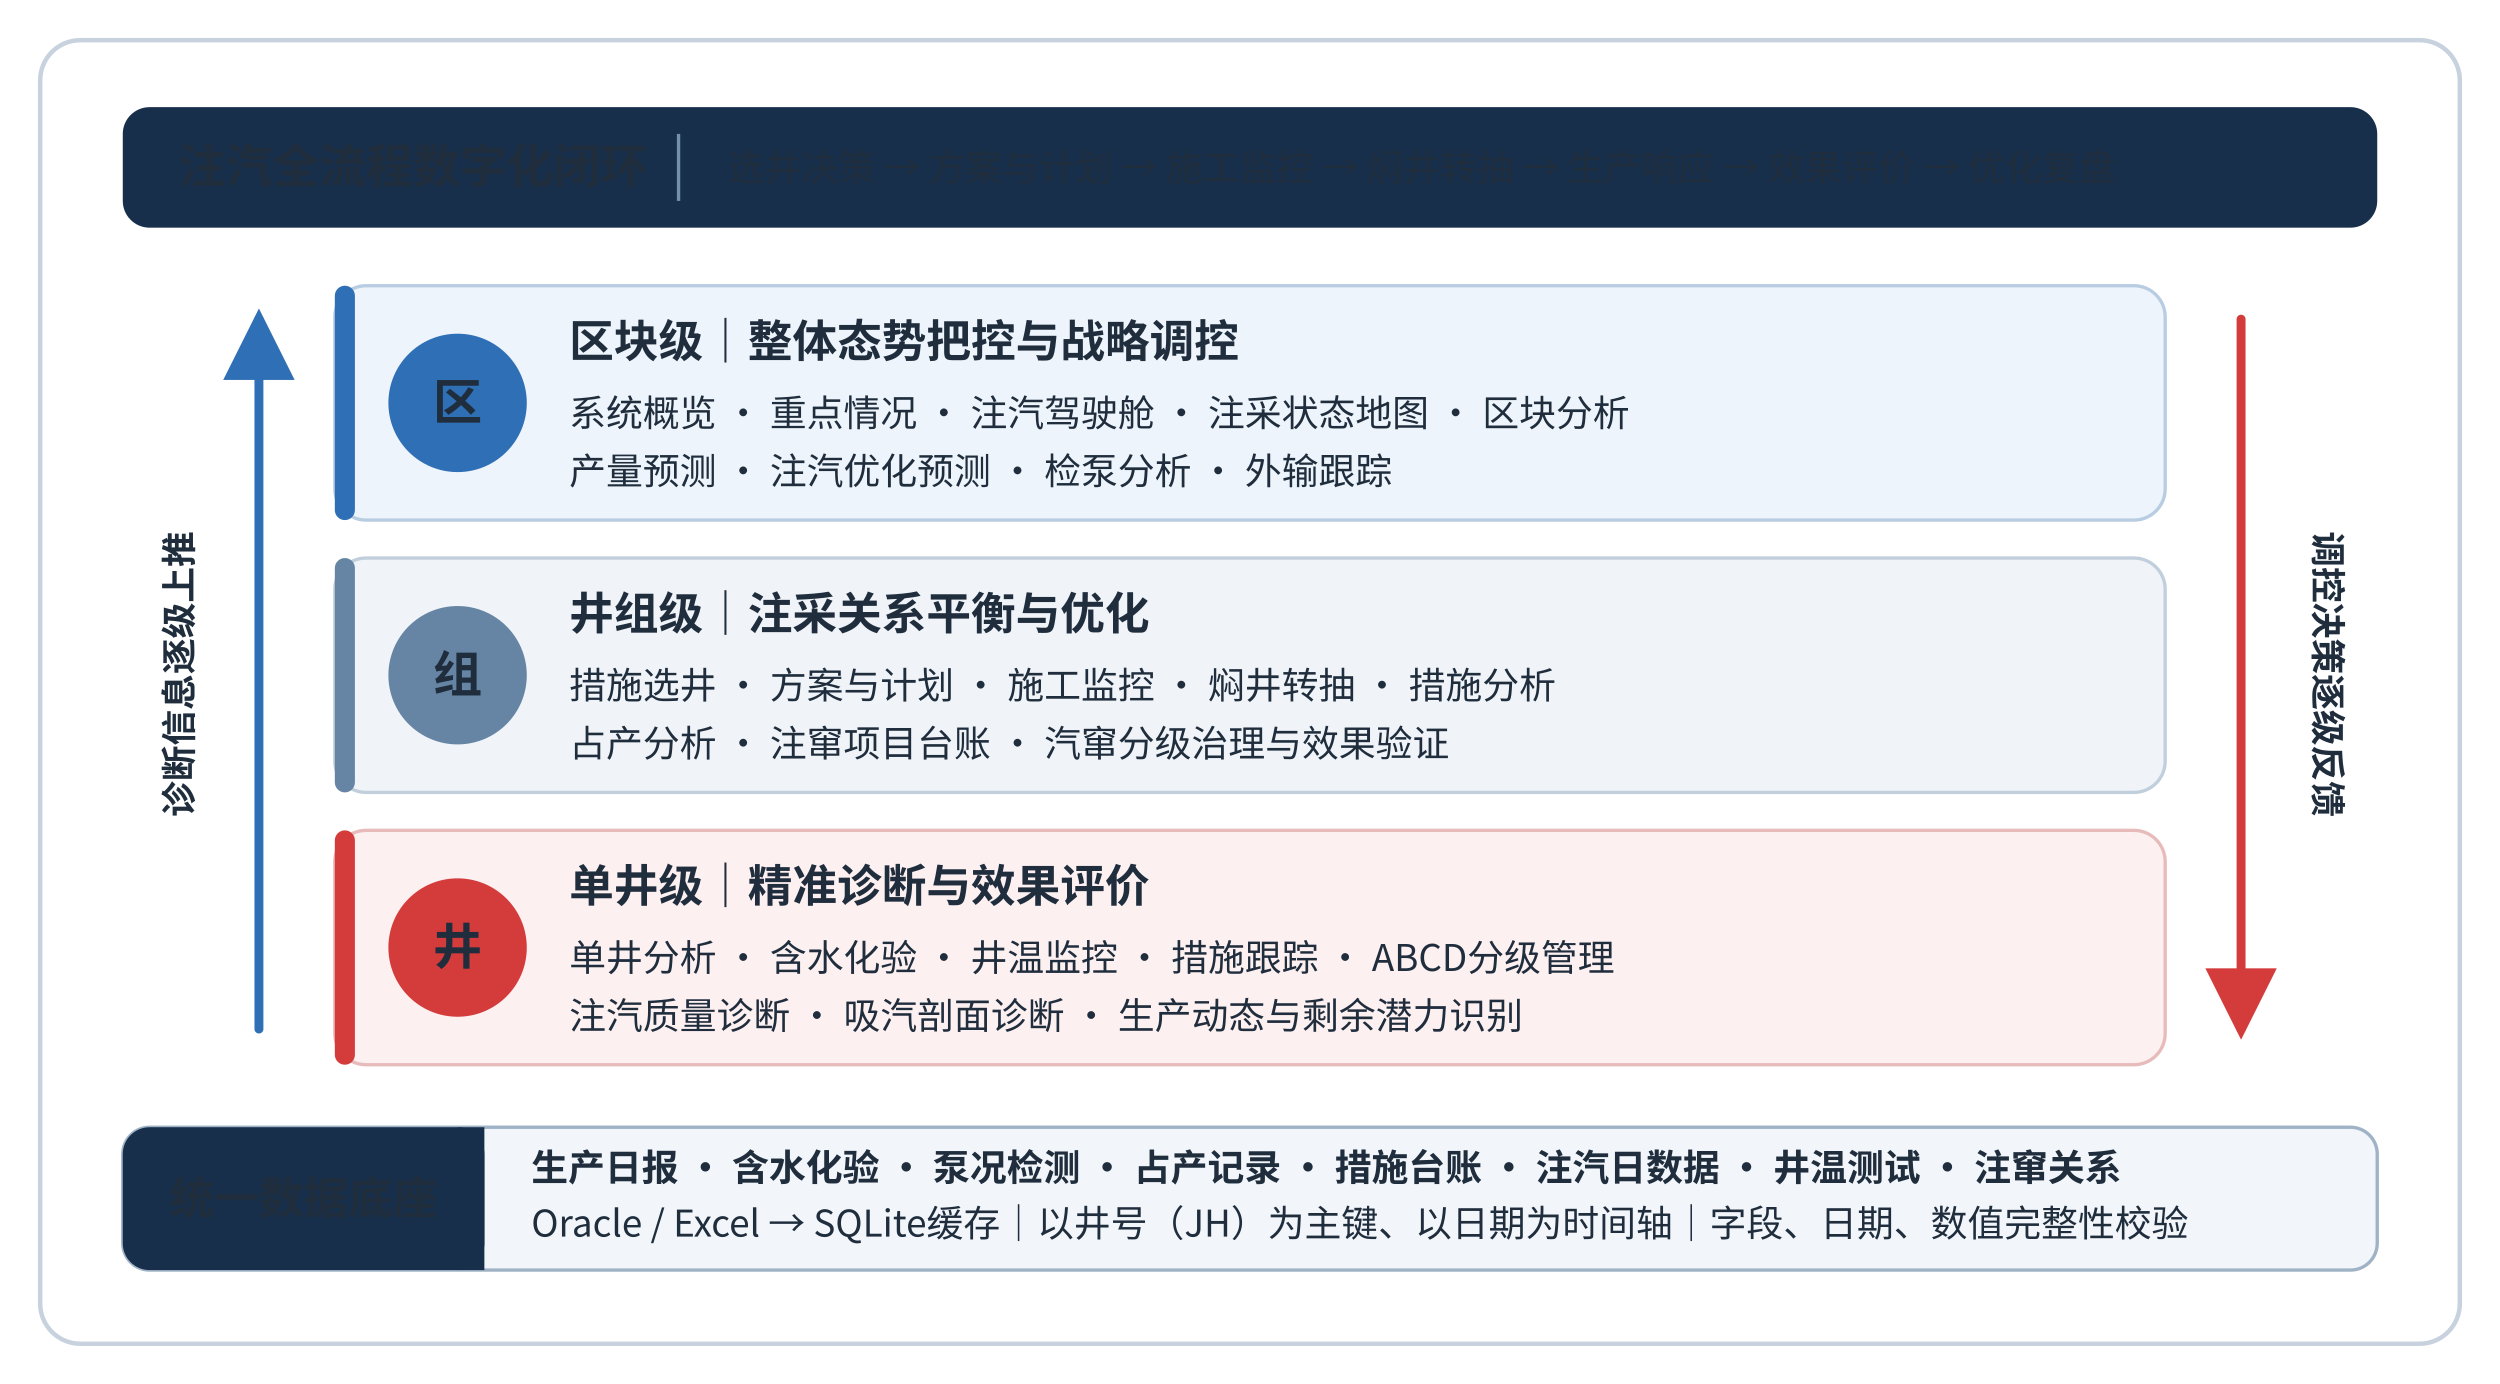
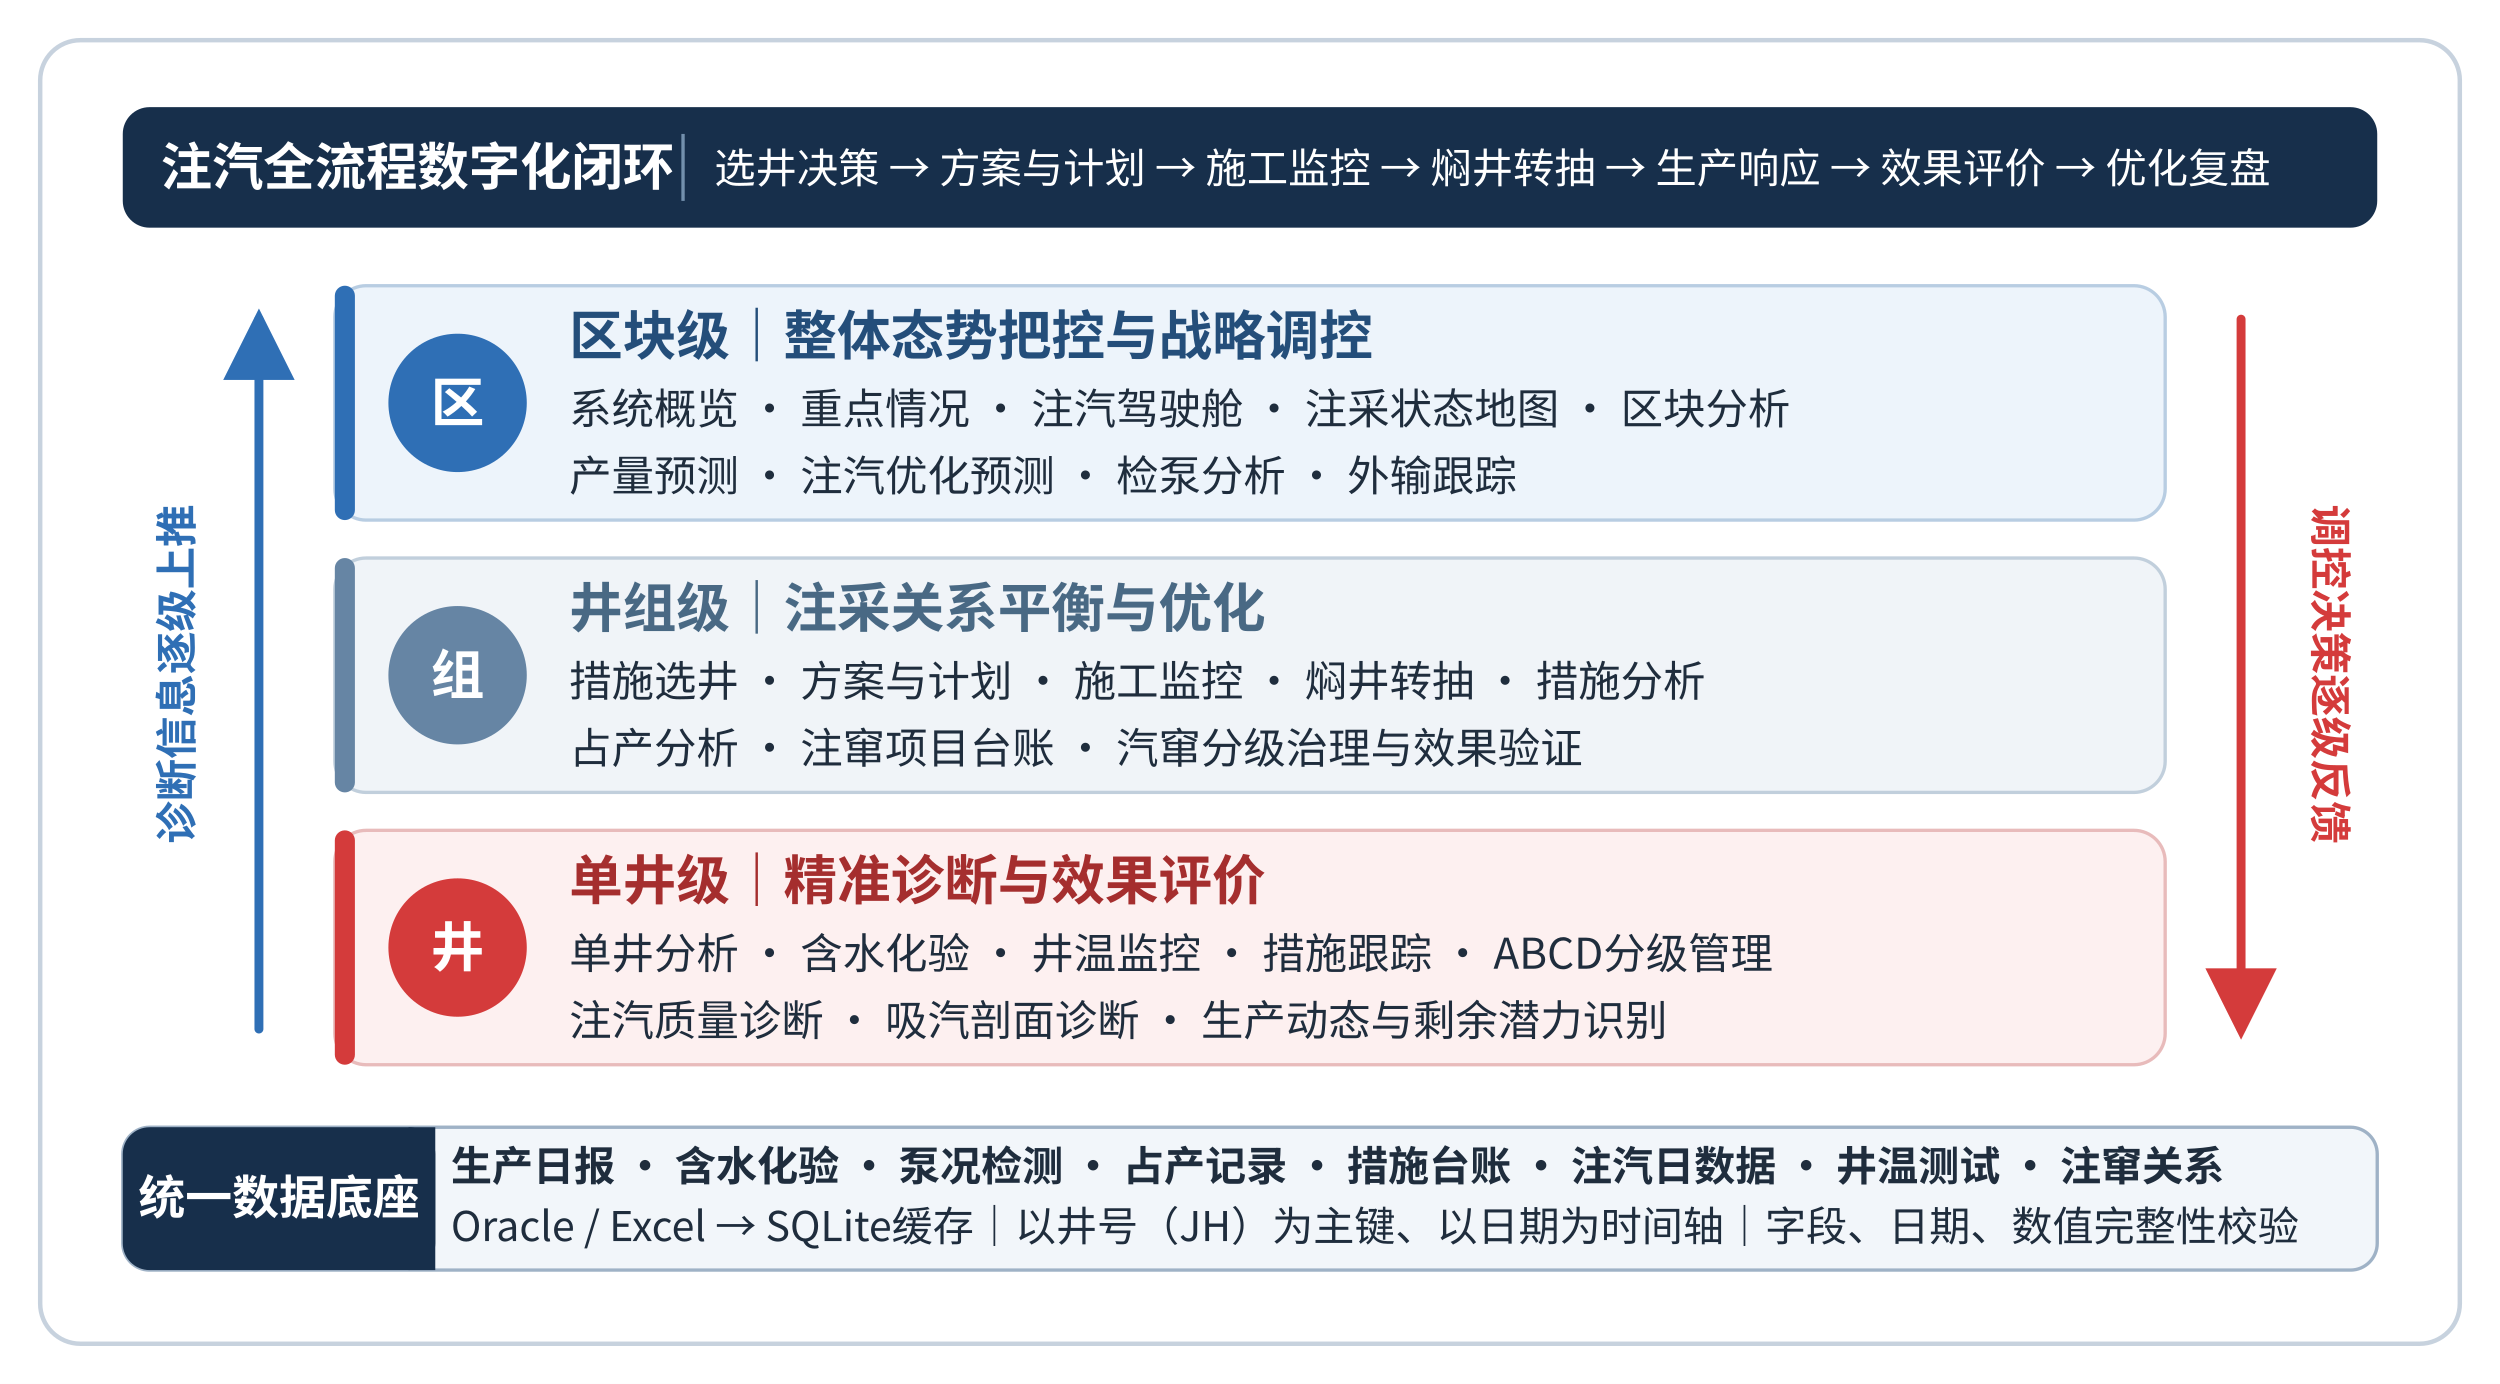
<svg xmlns="http://www.w3.org/2000/svg" viewBox="0 0 1120 620" role="img" aria-labelledby="title description">
  <defs>
    <marker id="arrow-blue" viewBox="0 0 10 10" refX="8.5" refY="5" markerWidth="8" markerHeight="8" orient="auto-start-reverse">
      <path d="M 0 0 L 10 5 L 0 10 z" fill="#2F6FB5" />
    </marker>
    <marker id="arrow-red" viewBox="0 0 10 10" refX="8.5" refY="5" markerWidth="8" markerHeight="8" orient="auto-start-reverse">
      <path d="M 0 0 L 10 5 L 0 10 z" fill="#D43B3B" />
    </marker>
    <style>
      text {
        font-family: "Microsoft YaHei", "Noto Sans CJK SC", sans-serif;
-         fill: #1F2D3D;
      }
      .card-title {
-         font-size: 20px;
+         font-size: 24px;
        font-weight: 700;
      }
      .card-detail {
-         font-size: 16.5px;
+         font-size: 19px;
        font-weight: 500;
+         fill: #1F2D3D;
      }
    </style>
  </defs>
  <rect x="0" y="0" width="1120" height="620" fill="#FFFFFF" />
  <rect x="18" y="18" width="1084" height="584" rx="18" fill="#FFFFFF" stroke="#C7D2DE" stroke-width="2" />
  <rect x="55" y="48" width="1010" height="54" rx="12" fill="#172F4B" />
-   <text x="80" y="82" font-size="21" font-weight="700" fill="#FFFFFF">注汽全流程数字化闭环</text>
-   <line x1="304" y1="60" x2="304" y2="90" stroke="#7390AD" stroke-width="1.5" />
-   <text x="326" y="81" font-size="16.5" font-weight="500" fill="#FFFFFF">选井决策 → 方案与计划 → 施工监控 → 焖井转抽 → 生产响应 → 效果评价 → 优化复盘</text>
+   <text x="72" y="83" font-size="23" font-weight="700" fill="#FFFFFF">注汽全流程数字化闭环</text>
+   <line x1="306" y1="60" x2="306" y2="90" stroke="#7390AD" stroke-width="1.5" />
+   <text x="320" y="82" font-size="18.5" font-weight="500" fill="#FFFFFF">选井决策 → 方案与计划 → 施工监控 → 焖井转抽 → 生产响应 → 效果评价 → 优化复盘</text>
  <line x1="116" y1="461" x2="116" y2="143" stroke="#2F6FB5" stroke-width="4" stroke-linecap="round" marker-end="url(#arrow-blue)" />
-   <text x="86" y="302" font-size="16" font-weight="700" fill="#2F6FB5" text-anchor="middle" transform="rotate(-90 86 302)">诊断信息逐级上推</text>
+   <text x="86" y="302" font-size="19" font-weight="700" fill="#2F6FB5" text-anchor="middle" transform="rotate(-90 86 302)">诊断信息逐级上推</text>
  <line x1="1004" y1="143" x2="1004" y2="461" stroke="#D43B3B" stroke-width="4" stroke-linecap="round" marker-end="url(#arrow-red)" />
-   <text x="1037" y="302" font-size="16" font-weight="700" fill="#D43B3B" text-anchor="middle" transform="rotate(90 1037 302)">调控决策逐级反馈</text>
+   <text x="1037" y="302" font-size="19" font-weight="700" fill="#D43B3B" text-anchor="middle" transform="rotate(90 1037 302)">调控决策逐级反馈</text>
  <rect x="150" y="128" width="820" height="105" rx="14" fill="#EDF4FB" stroke="#B8CDE2" stroke-width="1.5" />
  <rect x="150" y="128" width="9" height="105" rx="4.5" fill="#2F6FB5" />
  <circle cx="205" cy="180.5" r="31" fill="#2F6FB5" />
-   <text x="205" y="188" font-size="22" font-weight="700" fill="#FFFFFF" text-anchor="middle">区</text>
-   <text x="255" y="160" class="card-title" fill="#244E7A">区块级｜整体态势把控与战略调控</text>
-   <text x="255" y="191" class="card-detail">系统概览 · 重点情况 · 注汽驾驶舱 · 注采状态地图 · 区块分析</text>
-   <text x="255" y="217" class="card-detail">产量预测 · 注汽优化预测 · 检泵分析 · 外输跟踪</text>
+   <text x="205" y="189" font-size="24" font-weight="700" fill="#FFFFFF" text-anchor="middle">区</text>
+   <text x="255" y="159" class="card-title" fill="#244E7A">区块级｜整体态势把控与战略调控</text>
+   <text x="255" y="190" class="card-detail">系统概览 · 重点情况 · 注汽驾驶舱 · 注采状态地图 · 区块分析</text>
+   <text x="255" y="220" class="card-detail">产量预测 · 注汽优化预测 · 检泵分析 · 外输跟踪</text>
  <rect x="150" y="250" width="820" height="105" rx="14" fill="#F0F4F8" stroke="#C1CFDC" stroke-width="1.5" />
  <rect x="150" y="250" width="9" height="105" rx="4.5" fill="#6685A4" />
  <circle cx="205" cy="302.5" r="31" fill="#6685A4" />
-   <text x="205" y="310" font-size="22" font-weight="700" fill="#FFFFFF" text-anchor="middle">组</text>
-   <text x="255" y="282" class="card-title" fill="#496984">井组级｜注采关系平衡与优化</text>
-   <text x="255" y="313" class="card-detail">措施选井 · 方案与计划 · 施工监控 · 焖井转抽 · 措施分析</text>
-   <text x="255" y="339" class="card-detail">占产分析 · 注窜项目台账 · 汽窜分级治理与效果验证</text>
+   <text x="205" y="311" font-size="24" font-weight="700" fill="#FFFFFF" text-anchor="middle">组</text>
+   <text x="255" y="281" class="card-title" fill="#496984">井组级｜注采关系平衡与优化</text>
+   <text x="255" y="312" class="card-detail">措施选井 · 方案与计划 · 施工监控 · 焖井转抽 · 措施分析</text>
+   <text x="255" y="342" class="card-detail">占产分析 · 注窜项目台账 · 汽窜分级治理与效果验证</text>
  <rect x="150" y="372" width="820" height="105" rx="14" fill="#FDF0F0" stroke="#E8BBBB" stroke-width="1.5" />
  <rect x="150" y="372" width="9" height="105" rx="4.5" fill="#D43B3B" />
  <circle cx="205" cy="424.5" r="31" fill="#D43B3B" />
-   <text x="205" y="432" font-size="22" font-weight="700" fill="#FFFFFF" text-anchor="middle">井</text>
-   <text x="255" y="404" class="card-title" fill="#A52E2E">单井级｜精准诊断与效果评价</text>
-   <text x="255" y="435" class="card-detail">单井分析 · 含水化验 · 井温监控 · 措施跟踪 · ABCD分级管理</text>
-   <text x="255" y="461" class="card-detail">注汽质量诊断 · 吸汽剖面诊断 · 生产动态与剩余潜力识别</text>
+   <text x="205" y="433" font-size="24" font-weight="700" fill="#FFFFFF" text-anchor="middle">井</text>
+   <text x="255" y="403" class="card-title" fill="#A52E2E">单井级｜精准诊断与效果评价</text>
+   <text x="255" y="434" class="card-detail">单井分析 · 含水化验 · 井温监控 · 措施跟踪 · ABCD分级管理</text>
+   <text x="255" y="464" class="card-detail">注汽质量诊断 · 吸汽剖面诊断 · 生产动态与剩余潜力识别</text>
  <rect x="55" y="505" width="1010" height="64" rx="12" fill="#F2F6FA" stroke="#9FB2C6" stroke-width="1.5" />
-   <rect x="55" y="505" width="162" height="64" rx="12" fill="#172F4B" />
-   <path d="M 205 505 H 217 V 569 H 205 Z" fill="#172F4B" />
-   <text x="136" y="544" font-size="20" font-weight="700" fill="#FFFFFF" text-anchor="middle">统一数据底座</text>
-   <text x="238" y="529" font-size="16.5" font-weight="600">生产日报 · 含水化验 · 泵况检测 · 占产记录 · 措施台账 · 注汽日数据 · 井温测试 · 注窜关系</text>
-   <text x="238" y="554" font-size="16.5" font-weight="500">Oracle / Excel → SQLite缓存｜以井号（JH）为主键、以日期为时间轴｜字段、日期、数值完整性校验</text>
+   <rect x="55" y="505" width="140" height="64" rx="12" fill="#172F4B" />
+   <path d="M 183 505 H 195 V 569 H 183 Z" fill="#172F4B" />
+   <text x="125" y="544" font-size="21" font-weight="700" fill="#FFFFFF" text-anchor="middle">统一数据底座</text>
+   <text x="202" y="529" font-size="18.4" font-weight="600" fill="#1F2D3D">生产日报 · 含水化验 · 泵况检测 · 占产记录 · 措施台账 · 注汽日数据 · 井温测试 · 注窜关系</text>
+   <text x="202" y="556" font-size="18.4" font-weight="500" fill="#1F2D3D">Oracle / Excel → SQLite缓存｜以井号（JH）为主键、以日期为时间轴｜字段、日期、数值完整性校验</text>
</svg>
